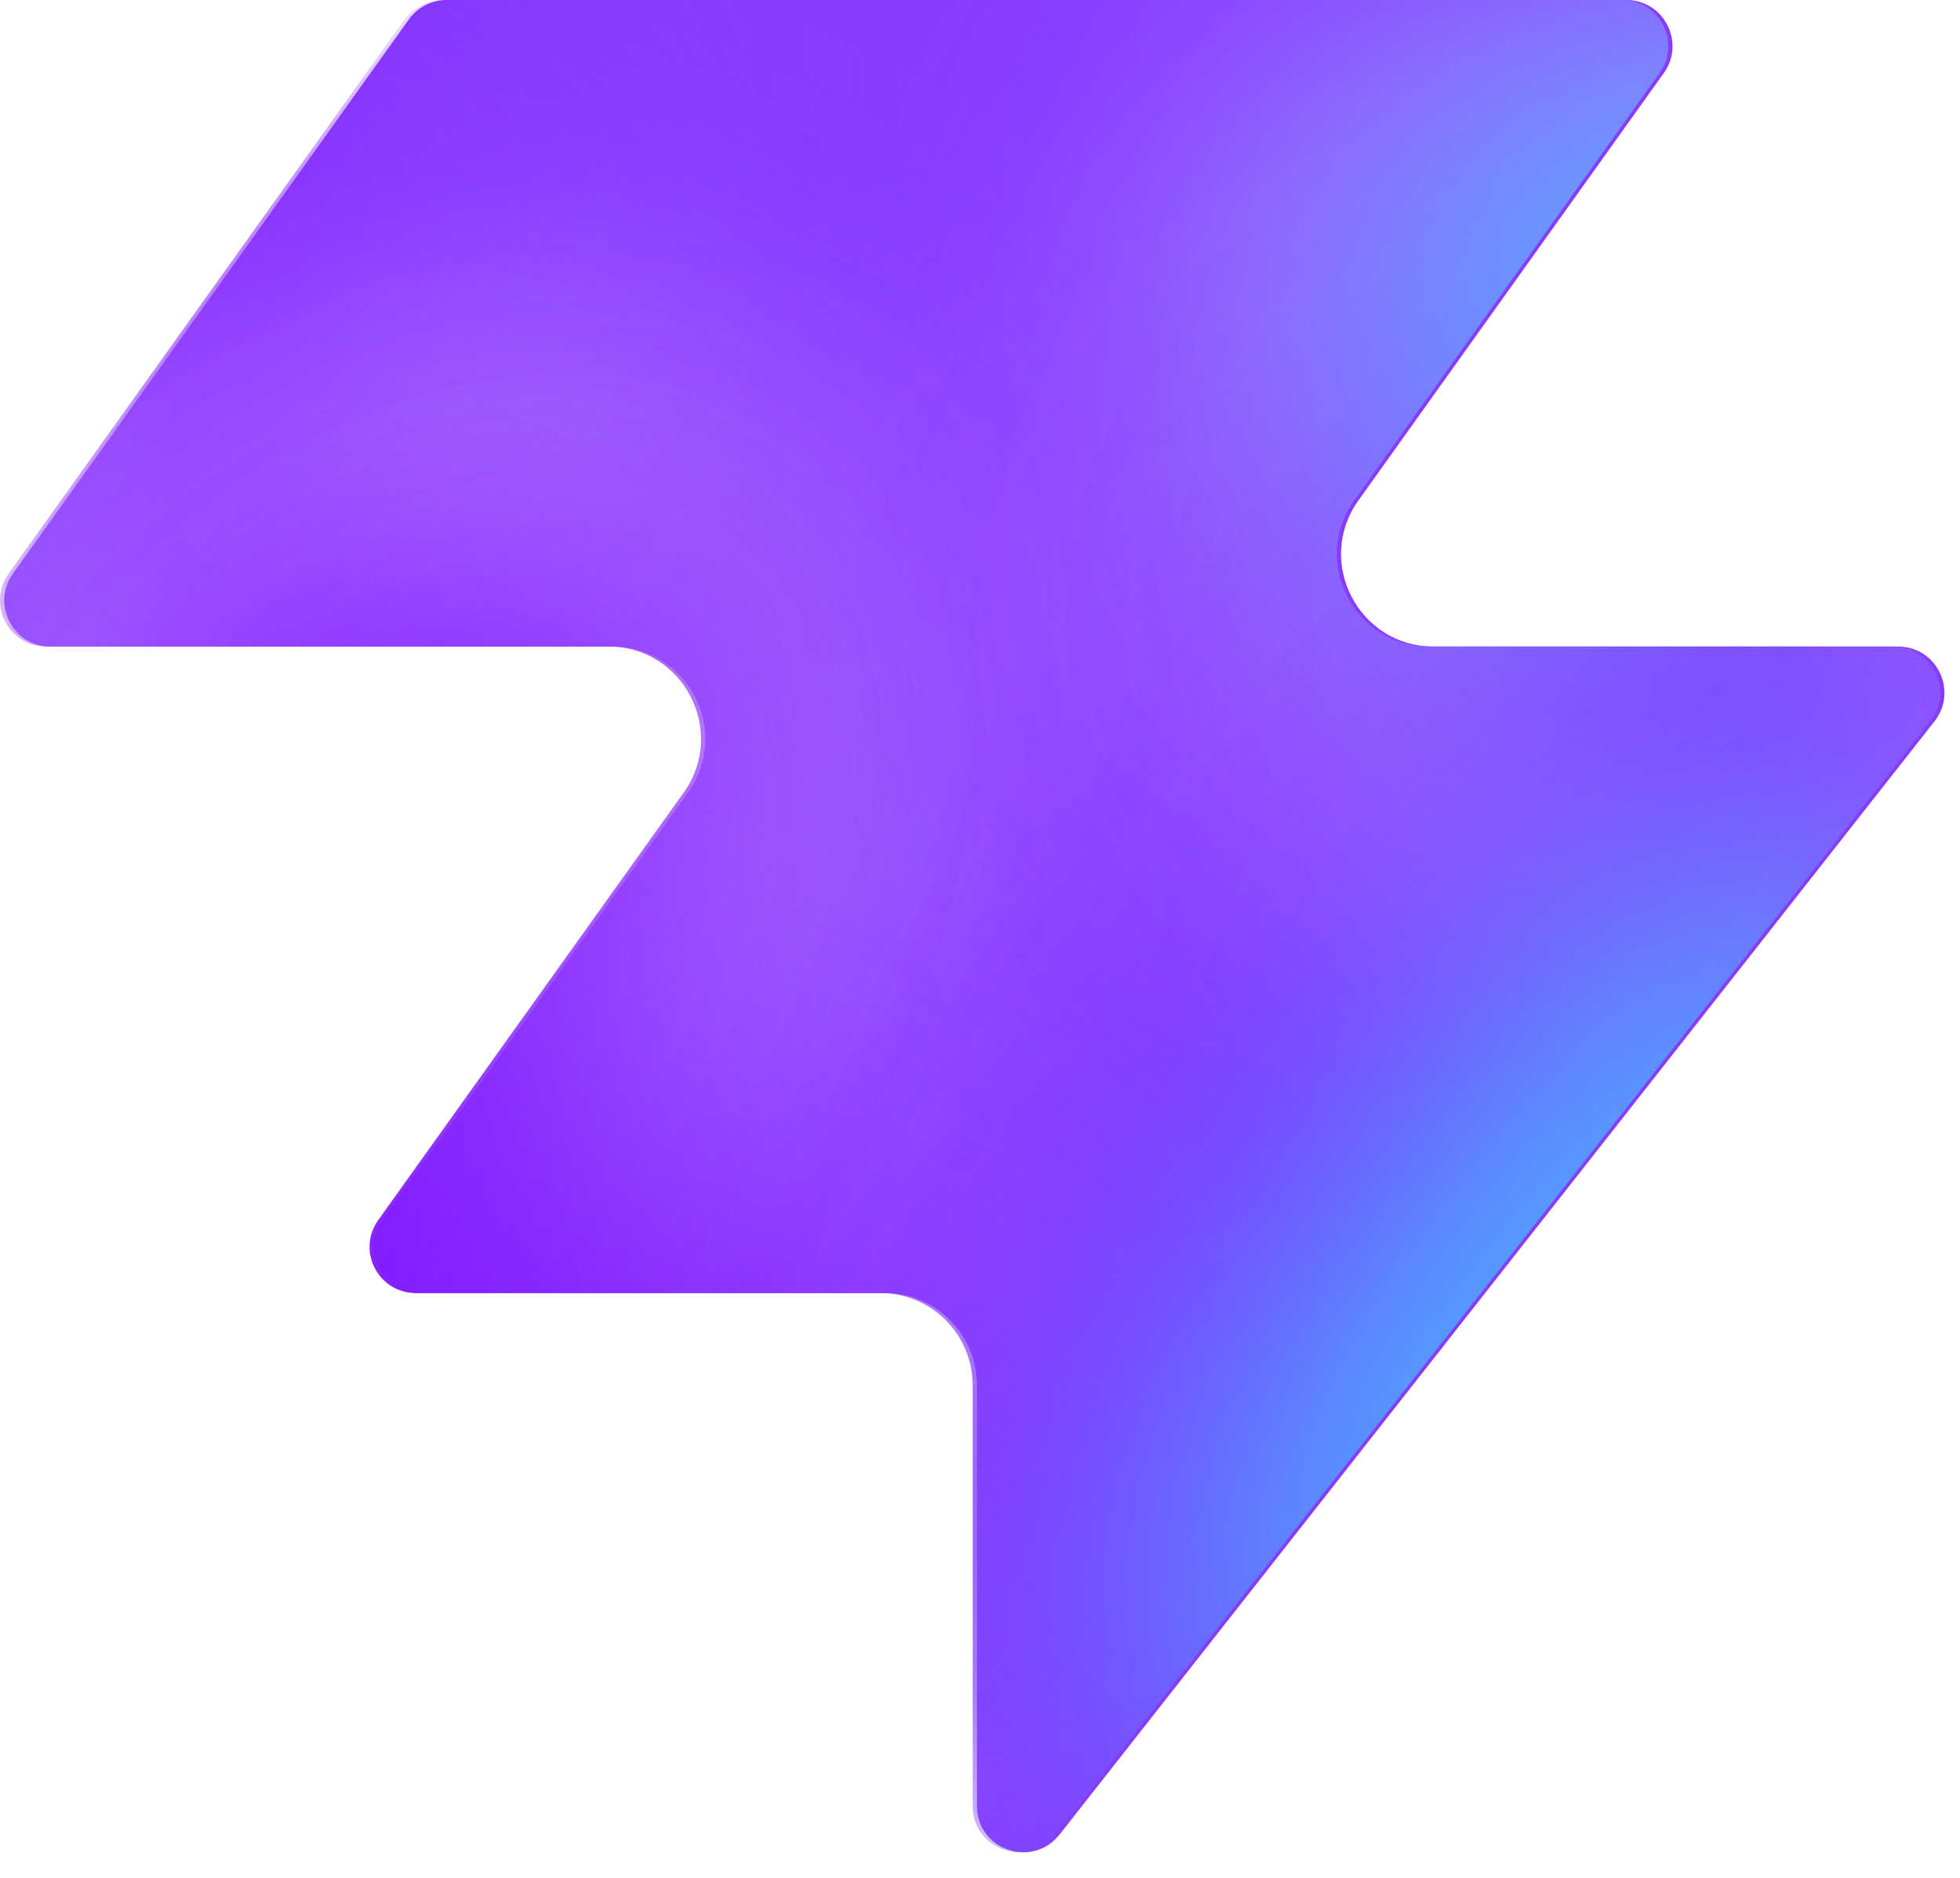
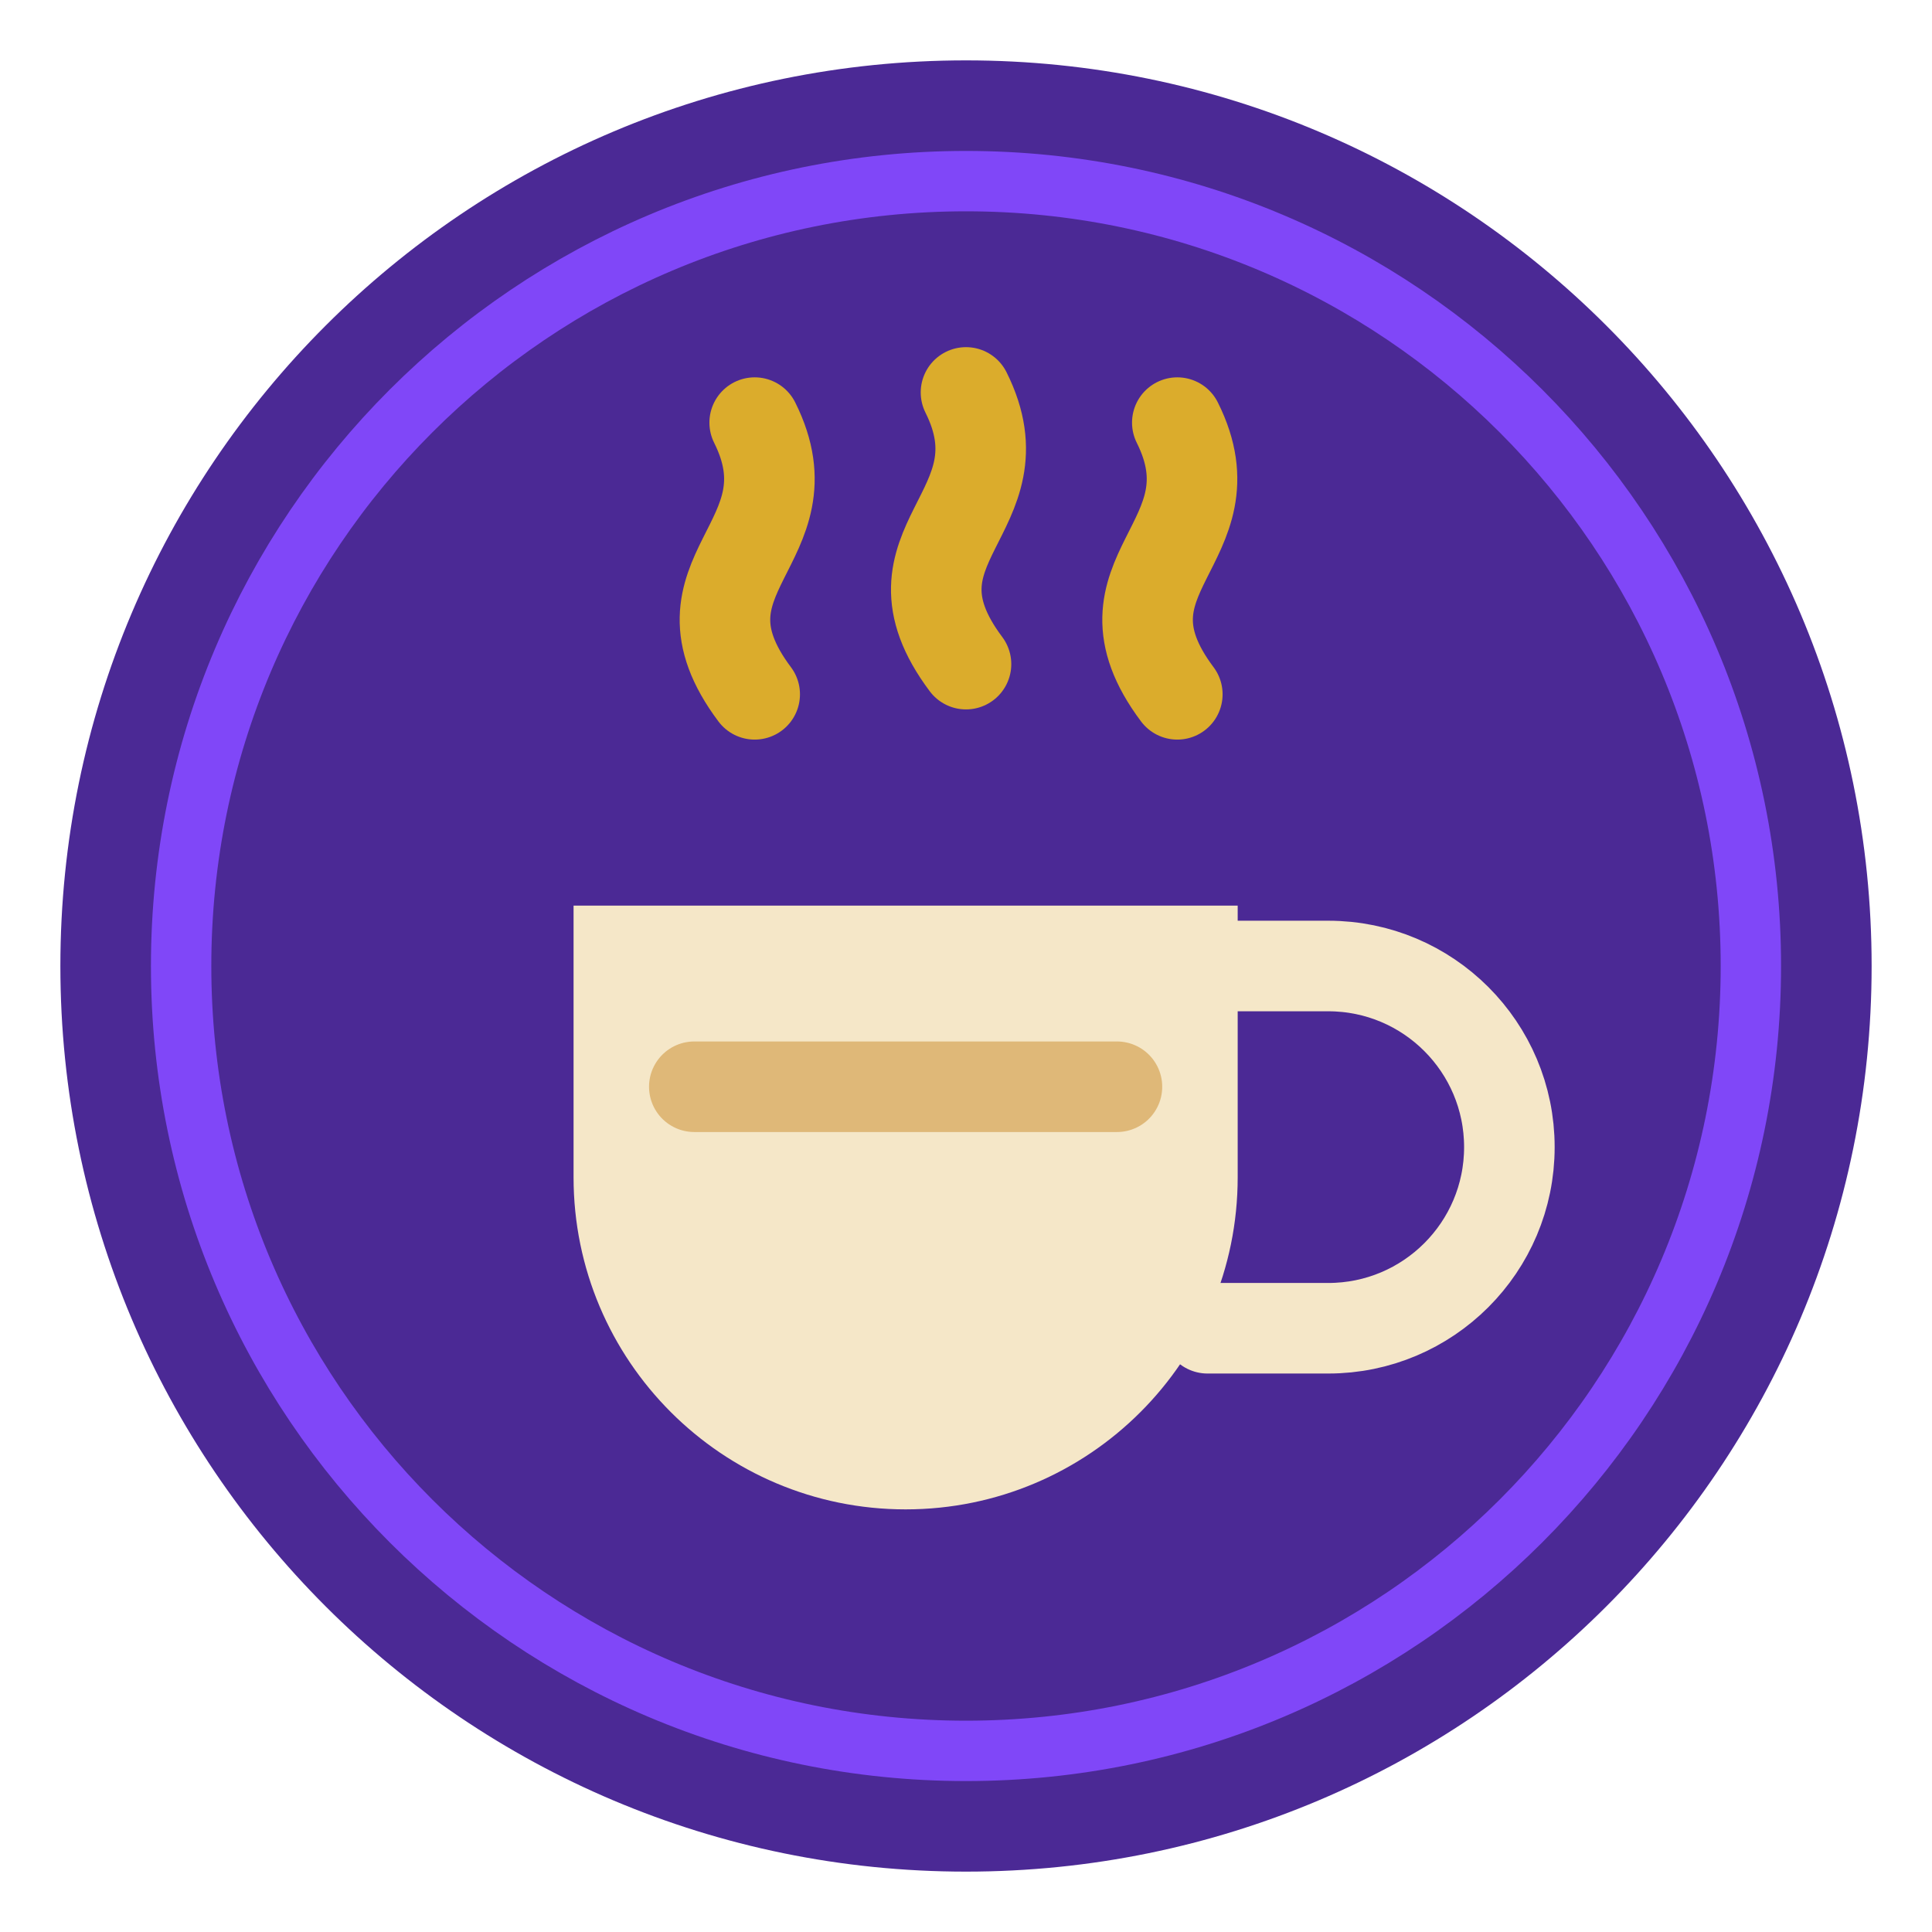
- <svg xmlns="http://www.w3.org/2000/svg" width="48" height="46" fill="none" viewBox="0 0 48 46">
-   <path fill="#863bff" d="M25.946 44.938c-.664.845-2.021.375-2.021-.698V33.937a2.26 2.26 0 0 0-2.262-2.262H10.287c-.92 0-1.456-1.04-.92-1.788l7.48-10.471c1.07-1.497 0-3.578-1.842-3.578H1.237c-.92 0-1.456-1.04-.92-1.788L10.013.474c.214-.297.556-.474.92-.474h28.894c.92 0 1.456 1.04.92 1.788l-7.48 10.471c-1.07 1.498 0 3.579 1.842 3.579h11.377c.943 0 1.473 1.088.89 1.83L25.947 44.94z" style="fill:#863bff;fill:color(display-p3 .525 .23 1);fill-opacity:1" />
-   <mask id="a" width="48" height="46" x="0" y="0" maskUnits="userSpaceOnUse" style="mask-type:alpha">
-     <path fill="#000" d="M25.842 44.938c-.664.844-2.021.375-2.021-.698V33.937a2.26 2.26 0 0 0-2.262-2.262H10.183c-.92 0-1.456-1.04-.92-1.788l7.48-10.471c1.07-1.498 0-3.579-1.842-3.579H1.133c-.92 0-1.456-1.04-.92-1.787L9.91.473c.214-.297.556-.474.92-.474h28.894c.92 0 1.456 1.04.92 1.788l-7.48 10.471c-1.07 1.498 0 3.578 1.842 3.578h11.377c.943 0 1.473 1.088.89 1.832L25.843 44.94z" style="fill:#000;fill-opacity:1" />
-   </mask>
-   <g mask="url(#a)">
-     <g filter="url(#b)">
-       <ellipse cx="5.508" cy="14.704" fill="#ede6ff" rx="5.508" ry="14.704" style="fill:#ede6ff;fill:color(display-p3 .927 .903 1);fill-opacity:1" transform="matrix(.00324 1 1 -.00324 -4.47 31.516)" />
-     </g>
-     <g filter="url(#c)">
-       <ellipse cx="10.399" cy="29.851" fill="#ede6ff" rx="10.399" ry="29.851" style="fill:#ede6ff;fill:color(display-p3 .927 .903 1);fill-opacity:1" transform="matrix(.00324 1 1 -.00324 -39.328 7.883)" />
-     </g>
-     <g filter="url(#d)">
-       <ellipse cx="5.508" cy="30.487" fill="#7e14ff" rx="5.508" ry="30.487" style="fill:#7e14ff;fill:color(display-p3 .492 .077 1);fill-opacity:1" transform="rotate(89.814 -25.913 -14.639)scale(1 -1)" />
-     </g>
-     <g filter="url(#e)">
-       <ellipse cx="5.508" cy="30.599" fill="#7e14ff" rx="5.508" ry="30.599" style="fill:#7e14ff;fill:color(display-p3 .492 .077 1);fill-opacity:1" transform="rotate(89.814 -32.644 -3.334)scale(1 -1)" />
-     </g>
-     <g filter="url(#f)">
-       <ellipse cx="5.508" cy="30.599" fill="#7e14ff" rx="5.508" ry="30.599" style="fill:#7e14ff;fill:color(display-p3 .492 .077 1);fill-opacity:1" transform="matrix(.00324 1 1 -.00324 -34.34 30.47)" />
-     </g>
-     <g filter="url(#g)">
-       <ellipse cx="14.072" cy="22.078" fill="#ede6ff" rx="14.072" ry="22.078" style="fill:#ede6ff;fill:color(display-p3 .927 .903 1);fill-opacity:1" transform="rotate(93.35 24.506 48.493)scale(-1 1)" />
-     </g>
-     <g filter="url(#h)">
-       <ellipse cx="3.47" cy="21.501" fill="#7e14ff" rx="3.47" ry="21.501" style="fill:#7e14ff;fill:color(display-p3 .492 .077 1);fill-opacity:1" transform="rotate(89.009 28.708 47.59)scale(-1 1)" />
-     </g>
-     <g filter="url(#i)">
-       <ellipse cx="3.47" cy="21.501" fill="#7e14ff" rx="3.47" ry="21.501" style="fill:#7e14ff;fill:color(display-p3 .492 .077 1);fill-opacity:1" transform="rotate(89.009 28.708 47.59)scale(-1 1)" />
-     </g>
-     <g filter="url(#j)">
-       <ellipse cx=".387" cy="8.972" fill="#7e14ff" rx="4.407" ry="29.108" style="fill:#7e14ff;fill:color(display-p3 .492 .077 1);fill-opacity:1" transform="rotate(39.51 .387 8.972)" />
-     </g>
-     <g filter="url(#k)">
-       <ellipse cx="47.523" cy="-6.092" fill="#7e14ff" rx="4.407" ry="29.108" style="fill:#7e14ff;fill:color(display-p3 .492 .077 1);fill-opacity:1" transform="rotate(37.892 47.523 -6.092)" />
-     </g>
-     <g filter="url(#l)">
-       <ellipse cx="41.412" cy="6.333" fill="#47bfff" rx="5.971" ry="9.665" style="fill:#47bfff;fill:color(display-p3 .28 .748 1);fill-opacity:1" transform="rotate(37.892 41.412 6.333)" />
-     </g>
-     <g filter="url(#m)">
-       <ellipse cx="-1.879" cy="38.332" fill="#7e14ff" rx="4.407" ry="29.108" style="fill:#7e14ff;fill:color(display-p3 .492 .077 1);fill-opacity:1" transform="rotate(37.892 -1.88 38.332)" />
-     </g>
-     <g filter="url(#n)">
-       <ellipse cx="-1.879" cy="38.332" fill="#7e14ff" rx="4.407" ry="29.108" style="fill:#7e14ff;fill:color(display-p3 .492 .077 1);fill-opacity:1" transform="rotate(37.892 -1.88 38.332)" />
-     </g>
-     <g filter="url(#o)">
-       <ellipse cx="35.651" cy="29.907" fill="#7e14ff" rx="4.407" ry="29.108" style="fill:#7e14ff;fill:color(display-p3 .492 .077 1);fill-opacity:1" transform="rotate(37.892 35.651 29.907)" />
-     </g>
-     <g filter="url(#p)">
-       <ellipse cx="38.418" cy="32.4" fill="#47bfff" rx="5.971" ry="15.297" style="fill:#47bfff;fill:color(display-p3 .28 .748 1);fill-opacity:1" transform="rotate(37.892 38.418 32.4)" />
-     </g>
-   </g>
-   <defs>
-     <filter id="b" width="60.045" height="41.654" x="-19.77" y="16.149" color-interpolation-filters="sRGB" filterUnits="userSpaceOnUse">
-       <feFlood flood-opacity="0" result="BackgroundImageFix" />
-       <feBlend in="SourceGraphic" in2="BackgroundImageFix" result="shape" />
-       <feGaussianBlur result="effect1_foregroundBlur_2002_17158" stdDeviation="7.659" />
-     </filter>
-     <filter id="c" width="90.34" height="51.437" x="-54.613" y="-7.533" color-interpolation-filters="sRGB" filterUnits="userSpaceOnUse">
-       <feFlood flood-opacity="0" result="BackgroundImageFix" />
-       <feBlend in="SourceGraphic" in2="BackgroundImageFix" result="shape" />
-       <feGaussianBlur result="effect1_foregroundBlur_2002_17158" stdDeviation="7.659" />
-     </filter>
-     <filter id="d" width="79.355" height="29.4" x="-49.64" y="2.03" color-interpolation-filters="sRGB" filterUnits="userSpaceOnUse">
-       <feFlood flood-opacity="0" result="BackgroundImageFix" />
-       <feBlend in="SourceGraphic" in2="BackgroundImageFix" result="shape" />
-       <feGaussianBlur result="effect1_foregroundBlur_2002_17158" stdDeviation="4.596" />
-     </filter>
-     <filter id="e" width="79.579" height="29.4" x="-45.045" y="20.029" color-interpolation-filters="sRGB" filterUnits="userSpaceOnUse">
-       <feFlood flood-opacity="0" result="BackgroundImageFix" />
-       <feBlend in="SourceGraphic" in2="BackgroundImageFix" result="shape" />
-       <feGaussianBlur result="effect1_foregroundBlur_2002_17158" stdDeviation="4.596" />
-     </filter>
-     <filter id="f" width="79.579" height="29.4" x="-43.513" y="21.178" color-interpolation-filters="sRGB" filterUnits="userSpaceOnUse">
-       <feFlood flood-opacity="0" result="BackgroundImageFix" />
-       <feBlend in="SourceGraphic" in2="BackgroundImageFix" result="shape" />
-       <feGaussianBlur result="effect1_foregroundBlur_2002_17158" stdDeviation="4.596" />
-     </filter>
-     <filter id="g" width="74.749" height="58.852" x="15.756" y="-17.901" color-interpolation-filters="sRGB" filterUnits="userSpaceOnUse">
-       <feFlood flood-opacity="0" result="BackgroundImageFix" />
-       <feBlend in="SourceGraphic" in2="BackgroundImageFix" result="shape" />
-       <feGaussianBlur result="effect1_foregroundBlur_2002_17158" stdDeviation="7.659" />
-     </filter>
-     <filter id="h" width="61.377" height="25.362" x="23.548" y="2.284" color-interpolation-filters="sRGB" filterUnits="userSpaceOnUse">
-       <feFlood flood-opacity="0" result="BackgroundImageFix" />
-       <feBlend in="SourceGraphic" in2="BackgroundImageFix" result="shape" />
-       <feGaussianBlur result="effect1_foregroundBlur_2002_17158" stdDeviation="4.596" />
-     </filter>
-     <filter id="i" width="61.377" height="25.362" x="23.548" y="2.284" color-interpolation-filters="sRGB" filterUnits="userSpaceOnUse">
-       <feFlood flood-opacity="0" result="BackgroundImageFix" />
-       <feBlend in="SourceGraphic" in2="BackgroundImageFix" result="shape" />
-       <feGaussianBlur result="effect1_foregroundBlur_2002_17158" stdDeviation="4.596" />
-     </filter>
-     <filter id="j" width="56.045" height="63.649" x="-27.636" y="-22.853" color-interpolation-filters="sRGB" filterUnits="userSpaceOnUse">
-       <feFlood flood-opacity="0" result="BackgroundImageFix" />
-       <feBlend in="SourceGraphic" in2="BackgroundImageFix" result="shape" />
-       <feGaussianBlur result="effect1_foregroundBlur_2002_17158" stdDeviation="4.596" />
-     </filter>
-     <filter id="k" width="54.814" height="64.646" x="20.116" y="-38.415" color-interpolation-filters="sRGB" filterUnits="userSpaceOnUse">
-       <feFlood flood-opacity="0" result="BackgroundImageFix" />
-       <feBlend in="SourceGraphic" in2="BackgroundImageFix" result="shape" />
-       <feGaussianBlur result="effect1_foregroundBlur_2002_17158" stdDeviation="4.596" />
-     </filter>
-     <filter id="l" width="33.541" height="35.313" x="24.641" y="-11.323" color-interpolation-filters="sRGB" filterUnits="userSpaceOnUse">
-       <feFlood flood-opacity="0" result="BackgroundImageFix" />
-       <feBlend in="SourceGraphic" in2="BackgroundImageFix" result="shape" />
-       <feGaussianBlur result="effect1_foregroundBlur_2002_17158" stdDeviation="4.596" />
-     </filter>
-     <filter id="m" width="54.814" height="64.646" x="-29.286" y="6.009" color-interpolation-filters="sRGB" filterUnits="userSpaceOnUse">
-       <feFlood flood-opacity="0" result="BackgroundImageFix" />
-       <feBlend in="SourceGraphic" in2="BackgroundImageFix" result="shape" />
-       <feGaussianBlur result="effect1_foregroundBlur_2002_17158" stdDeviation="4.596" />
-     </filter>
-     <filter id="n" width="54.814" height="64.646" x="-29.286" y="6.009" color-interpolation-filters="sRGB" filterUnits="userSpaceOnUse">
-       <feFlood flood-opacity="0" result="BackgroundImageFix" />
-       <feBlend in="SourceGraphic" in2="BackgroundImageFix" result="shape" />
-       <feGaussianBlur result="effect1_foregroundBlur_2002_17158" stdDeviation="4.596" />
-     </filter>
-     <filter id="o" width="54.814" height="64.646" x="8.244" y="-2.416" color-interpolation-filters="sRGB" filterUnits="userSpaceOnUse">
-       <feFlood flood-opacity="0" result="BackgroundImageFix" />
-       <feBlend in="SourceGraphic" in2="BackgroundImageFix" result="shape" />
-       <feGaussianBlur result="effect1_foregroundBlur_2002_17158" stdDeviation="4.596" />
-     </filter>
-     <filter id="p" width="39.409" height="43.623" x="18.713" y="10.588" color-interpolation-filters="sRGB" filterUnits="userSpaceOnUse">
-       <feFlood flood-opacity="0" result="BackgroundImageFix" />
-       <feBlend in="SourceGraphic" in2="BackgroundImageFix" result="shape" />
-       <feGaussianBlur result="effect1_foregroundBlur_2002_17158" stdDeviation="4.596" />
-     </filter>
-   </defs>
+ <svg xmlns="http://www.w3.org/2000/svg" viewBox="0 0 64 64" role="img" aria-labelledby="title">
+   <circle cx="32" cy="32" r="30" fill="#4B2995" />
+   <circle cx="32" cy="32" r="26" fill="none" stroke="#8047F8" stroke-width="2" />
+   <path d="M19 30h22v9a11 11 0 0 1-11 11h0a11 11 0 0 1-11-11z" fill="#F5E7C8" />
+   <path d="M41 32h3a6 6 0 0 1 0 12h-4" fill="none" stroke="#F5E7C8" stroke-width="3" stroke-linecap="round" />
+   <path d="M25 23c-3-4 2-5 0-9M32 22c-3-4 2-5 0-9M39 23c-3-4 2-5 0-9" fill="none" stroke="#DBAC2C" stroke-width="3" stroke-linecap="round" />
+   <path d="M23 36h14" stroke="#C47F17" stroke-width="3" stroke-linecap="round" opacity=".45" />
</svg>
